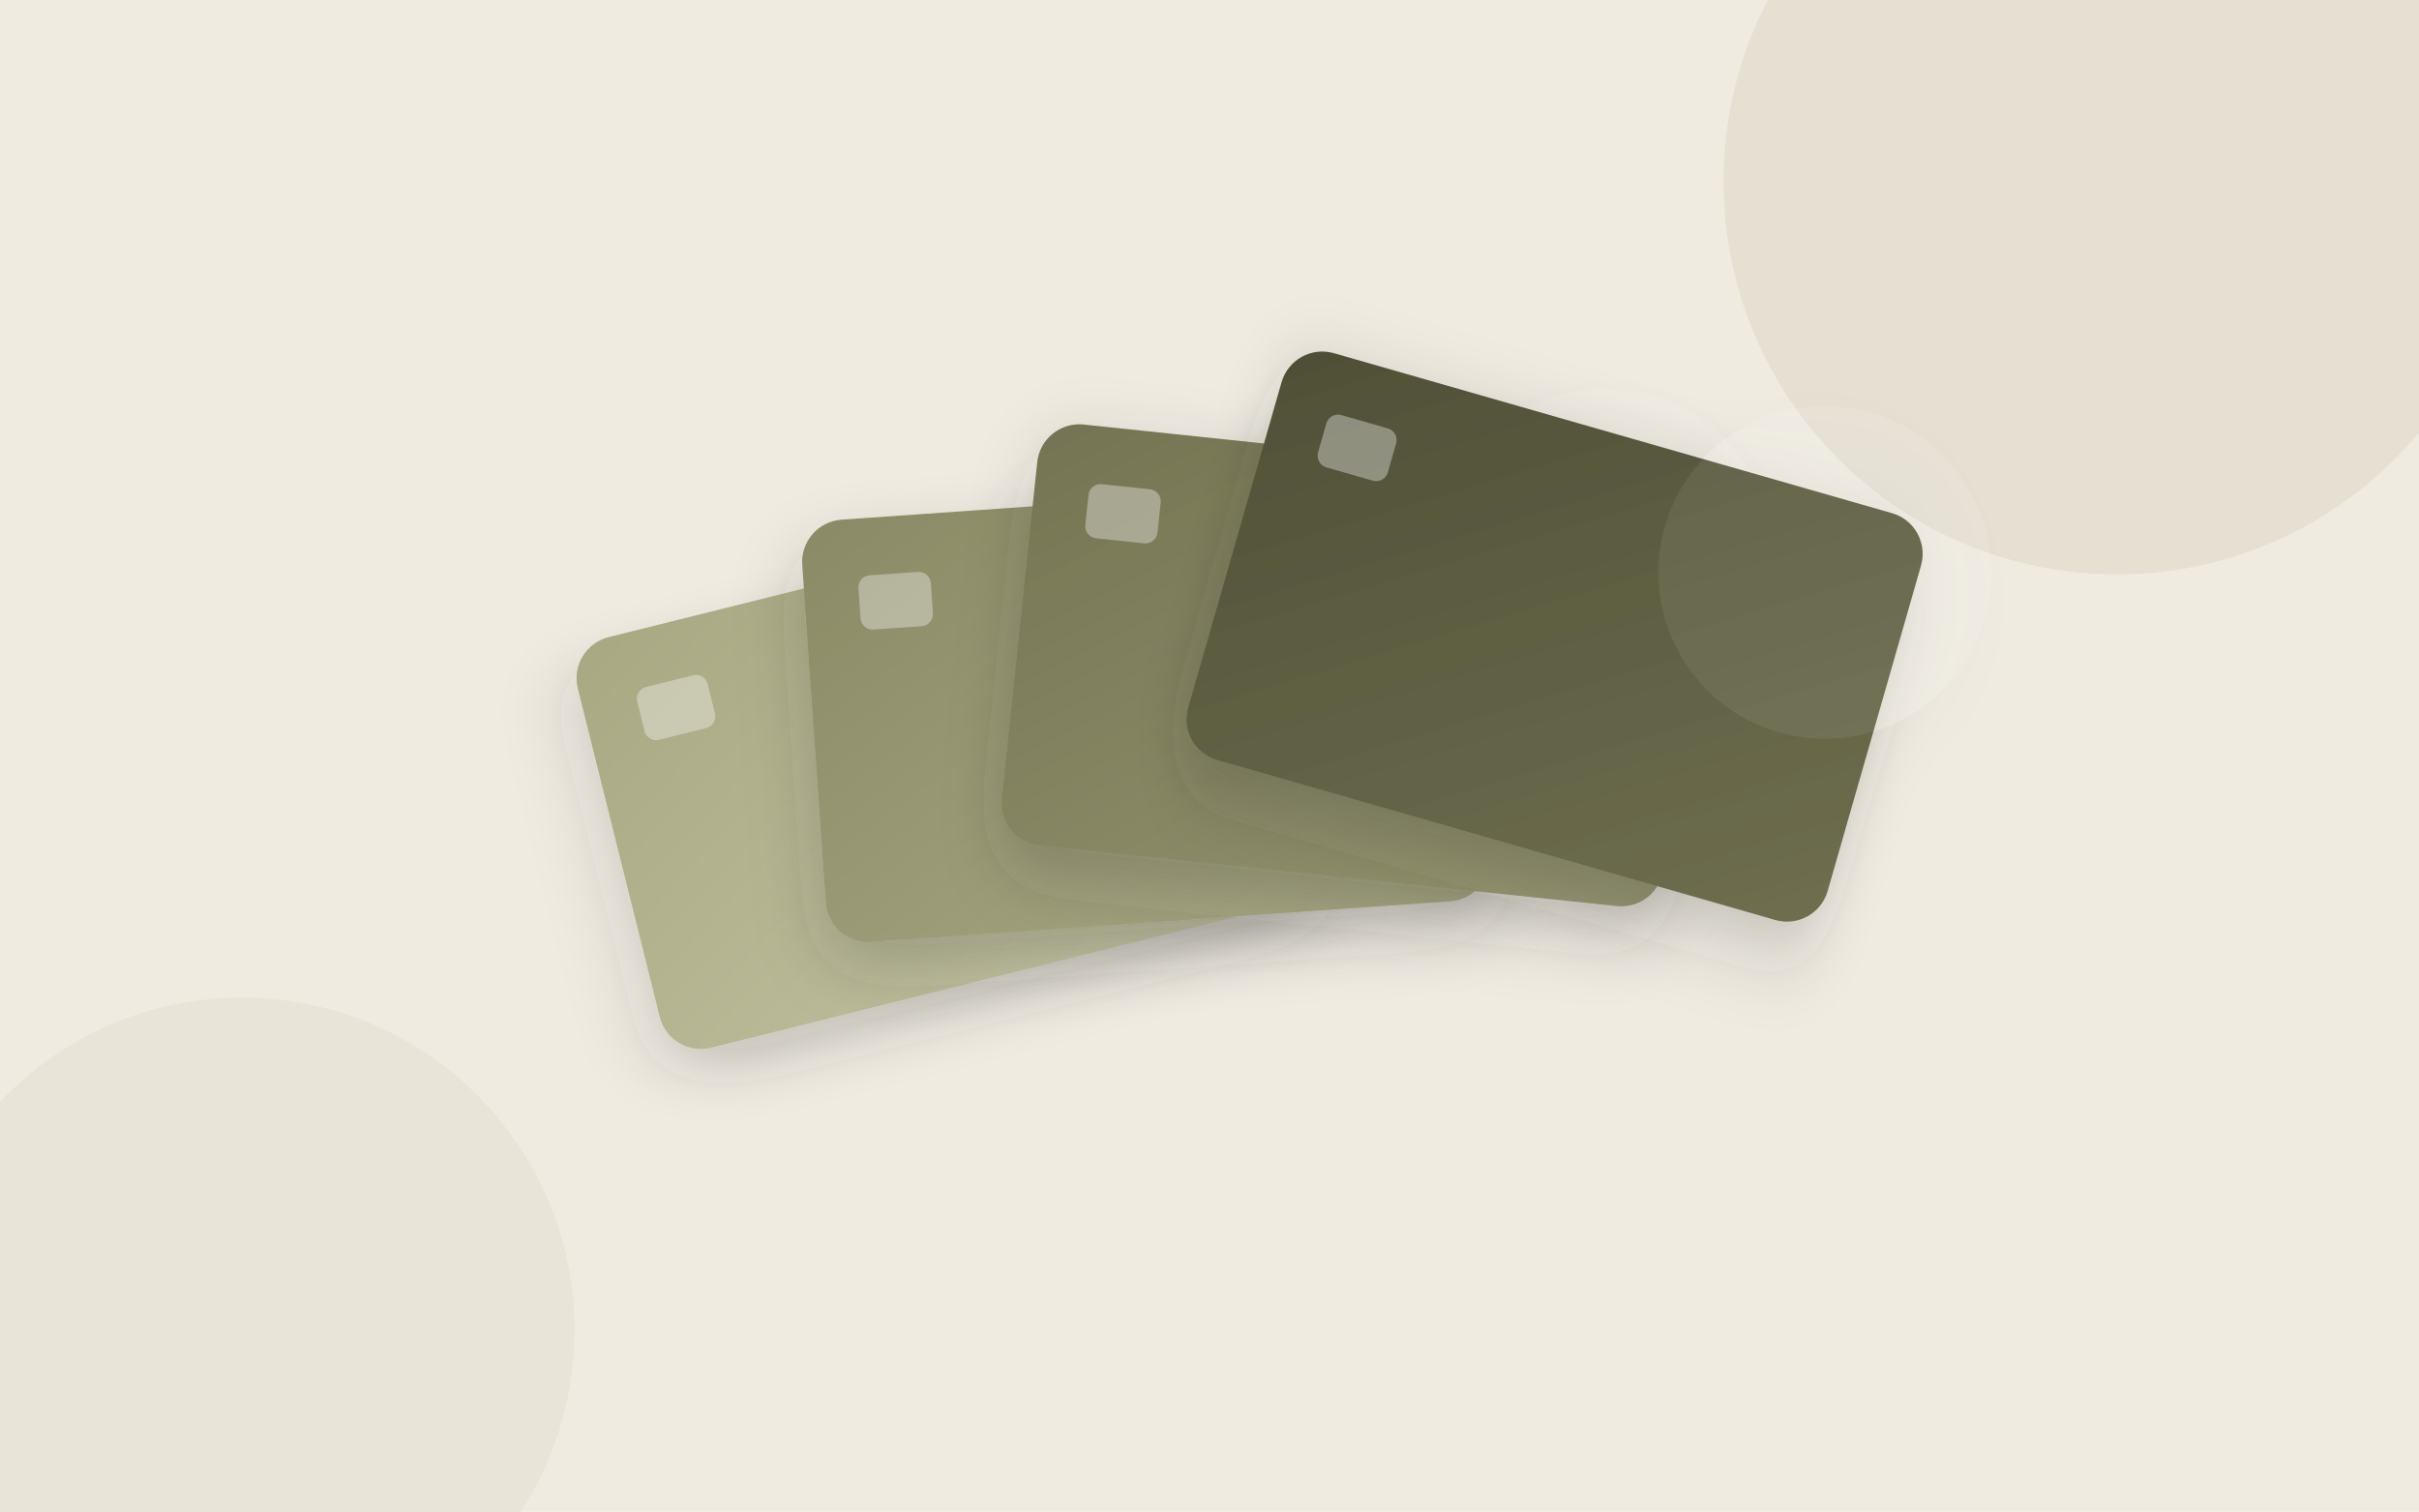
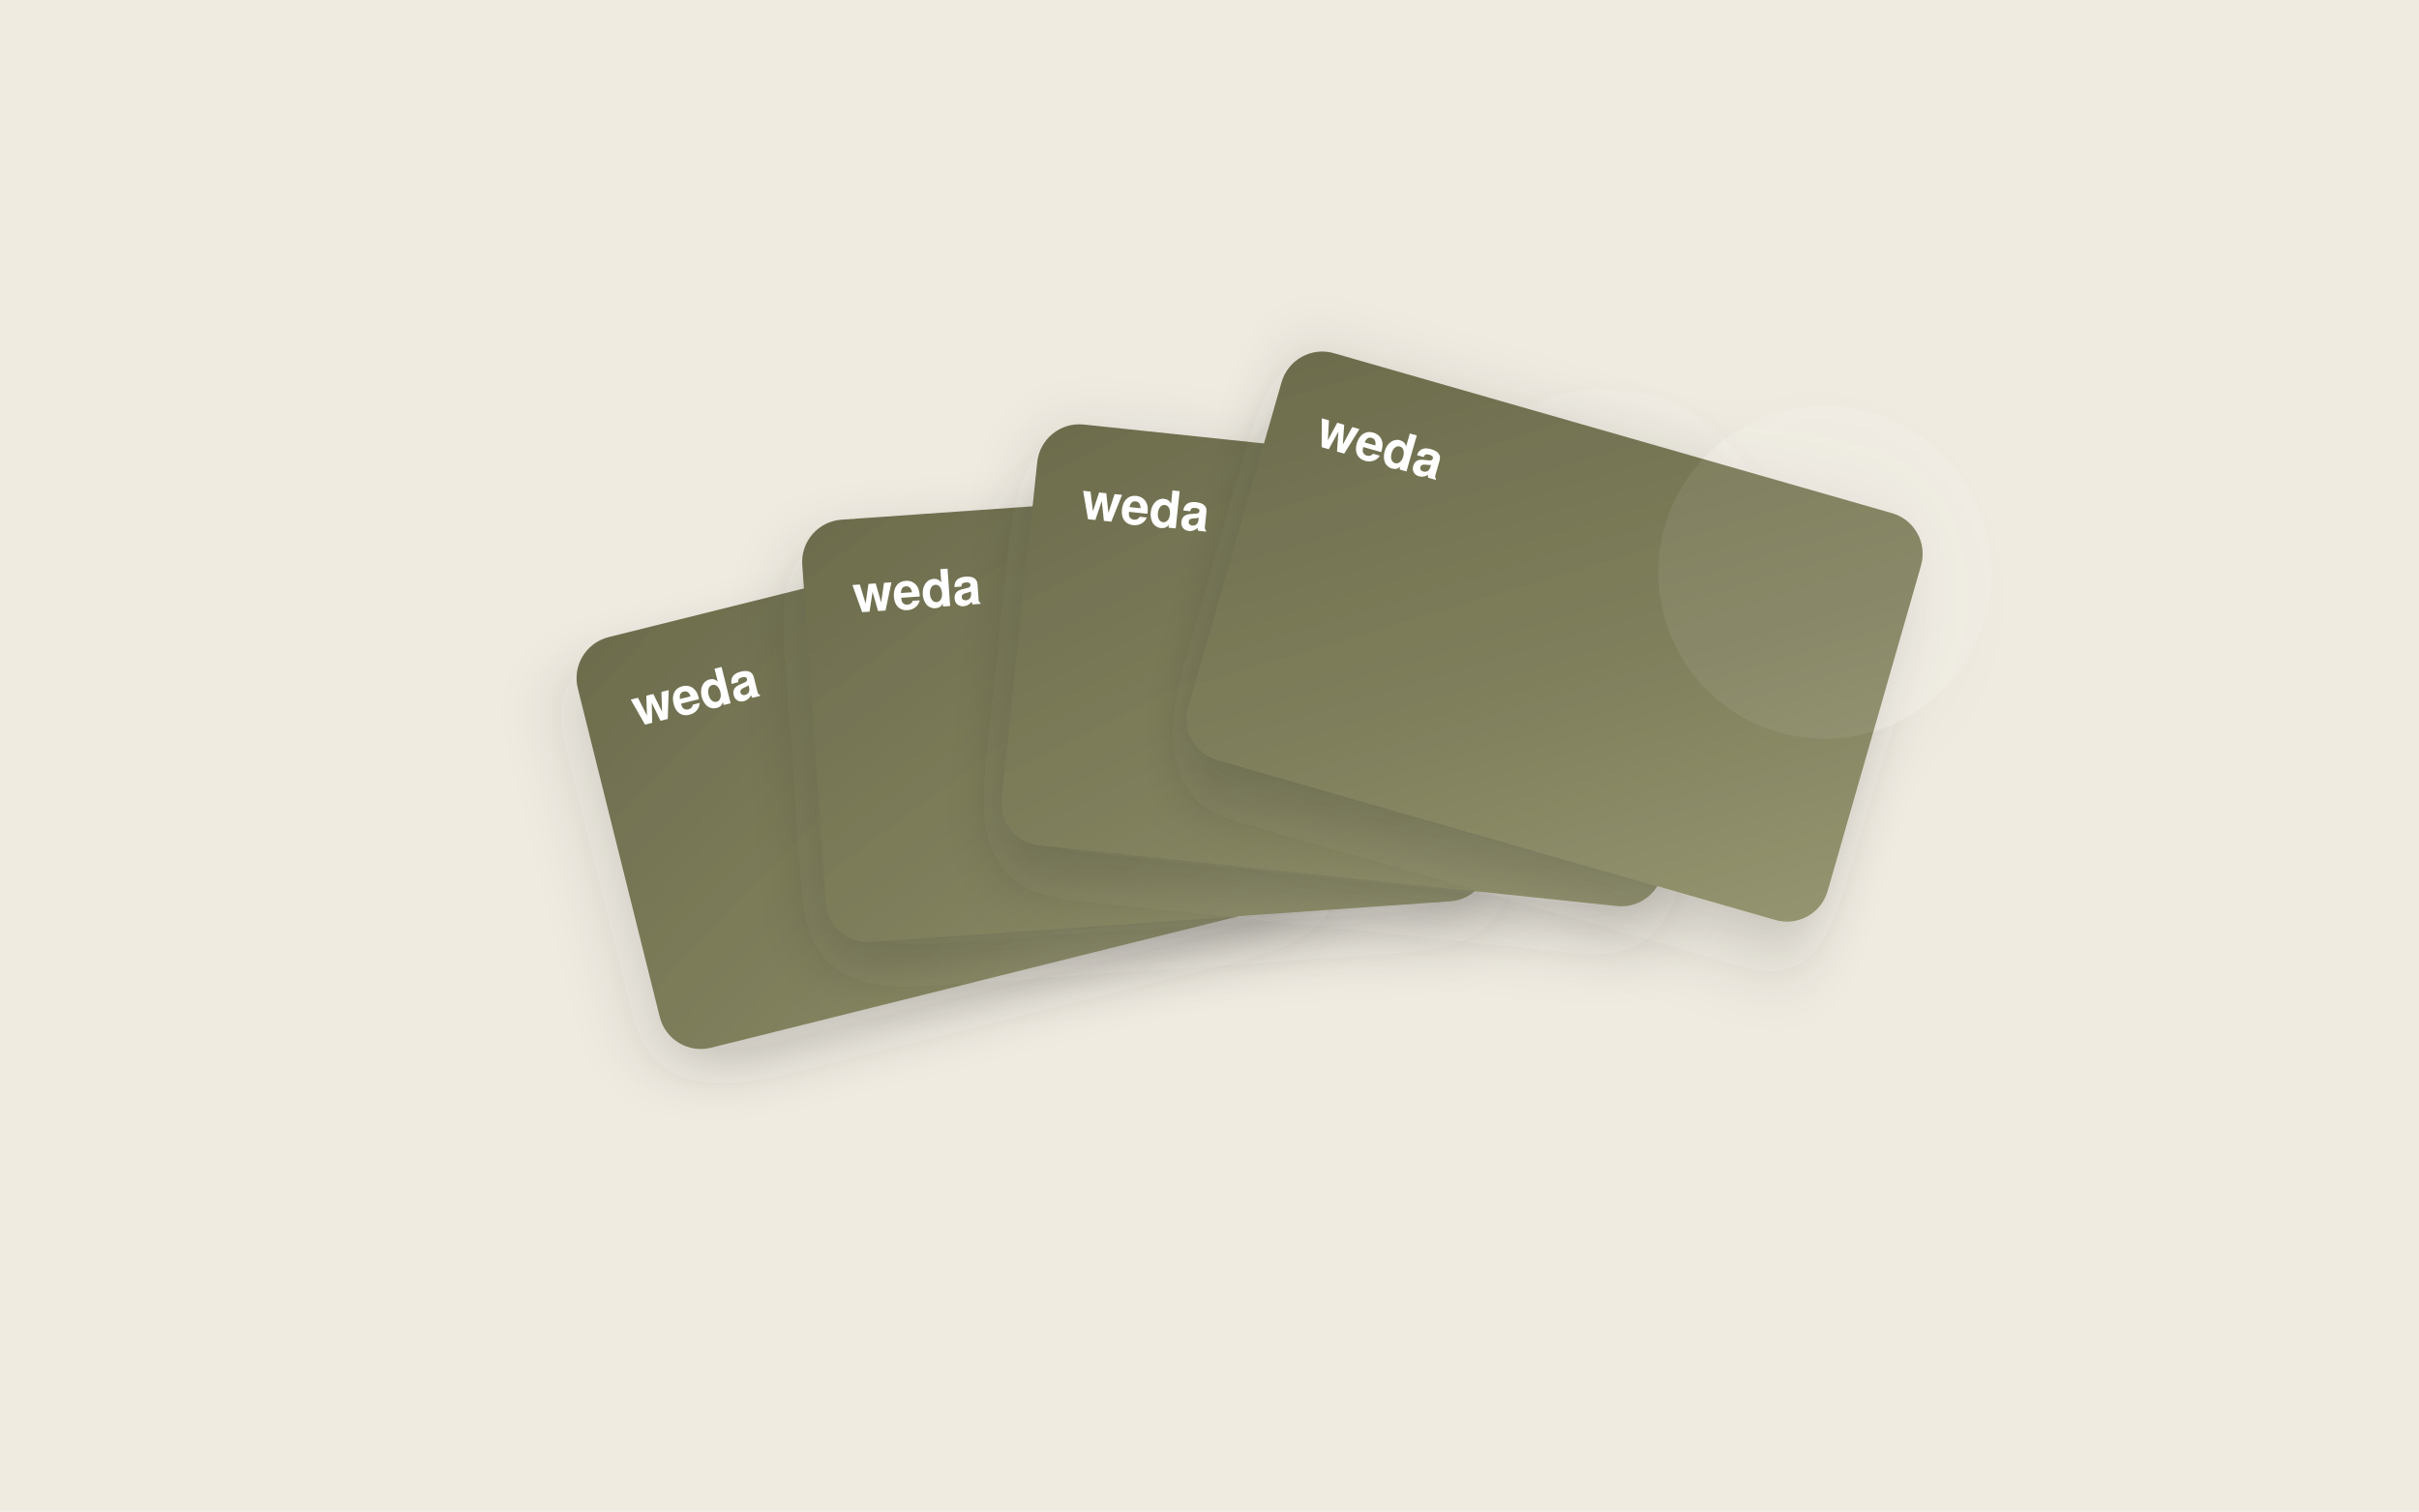
<svg xmlns="http://www.w3.org/2000/svg" viewBox="0 0 1600 1000" width="1600" height="1000">
  <defs>
-     <linearGradient id="g0" x1="0" y1="0" x2="1" y2="1">
-       <stop offset="0" stop-color="#a8a883" />
-       <stop offset="1" stop-color="#c4c4a4" />
-     </linearGradient>
-     <linearGradient id="g1" x1="0" y1="0" x2="1" y2="1">
-       <stop offset="0" stop-color="#8a8a66" />
-       <stop offset="1" stop-color="#a9a985" />
-     </linearGradient>
-     <linearGradient id="g2" x1="0" y1="0" x2="1" y2="1">
-       <stop offset="0" stop-color="#747453" />
+     <linearGradient id="g" x1="0" y1="0" x2="1" y2="1">
+       <stop offset="0" stop-color="#6c6c4d" />
+       <stop offset=".55" stop-color="#7f7f5c" />
      <stop offset="1" stop-color="#959571" />
-     </linearGradient>
-     <linearGradient id="g3" x1="0" y1="0" x2="1" y2="1">
-       <stop offset="0" stop-color="#4f4f37" />
-       <stop offset="1" stop-color="#6f6f50" />
    </linearGradient>
    <filter id="s" x="-20%" y="-20%" width="140%" height="140%">
      <feDropShadow dx="0" dy="18" stdDeviation="22" flood-color="#3b3c3a" flood-opacity=".22" />
    </filter>
  </defs>
  <rect width="1600" height="1000" fill="#efebe1" />
-   <circle cx="1400" cy="120" r="260" fill="#e5e0d2" />
-   <circle cx="160" cy="880" r="220" fill="#e9e4d8" />
  <g transform="translate(-170 40) rotate(-14 800 500)" filter="url(#s)">
-     <rect x="580" y="330" width="440" height="280" rx="28" fill="url(#g0)" />
-     <rect x="616" y="368" width="48" height="36" rx="8" fill="#fff" opacity=".35" />
+     <rect x="580" y="330" width="440" height="280" rx="28" fill="url(#g)" />
+     <text x="612" y="392" fill="#fff" font-family="Helvetica, Arial, sans-serif" font-size="34" font-weight="700">weda</text>
    <circle cx="960" cy="380" r="110" fill="#fff" opacity=".07" />
  </g>
  <g transform="translate(-40 0) rotate(-4 800 500)" filter="url(#s)">
-     <rect x="580" y="330" width="440" height="280" rx="28" fill="url(#g1)" />
-     <rect x="616" y="368" width="48" height="36" rx="8" fill="#fff" opacity=".35" />
+     <rect x="580" y="330" width="440" height="280" rx="28" fill="url(#g)" />
+     <text x="612" y="392" fill="#fff" font-family="Helvetica, Arial, sans-serif" font-size="34" font-weight="700">weda</text>
    <circle cx="960" cy="380" r="110" fill="#fff" opacity=".07" />
  </g>
  <g transform="translate(90 -30) rotate(6 800 500)" filter="url(#s)">
-     <rect x="580" y="330" width="440" height="280" rx="28" fill="url(#g2)" />
-     <rect x="616" y="368" width="48" height="36" rx="8" fill="#fff" opacity=".35" />
+     <rect x="580" y="330" width="440" height="280" rx="28" fill="url(#g)" />
+     <text x="612" y="392" fill="#fff" font-family="Helvetica, Arial, sans-serif" font-size="34" font-weight="700">weda</text>
    <circle cx="960" cy="380" r="110" fill="#fff" opacity=".07" />
  </g>
  <g transform="translate(220 -50) rotate(16 800 500)" filter="url(#s)">
-     <rect x="580" y="330" width="440" height="280" rx="28" fill="url(#g3)" />
-     <rect x="616" y="368" width="48" height="36" rx="8" fill="#fff" opacity=".35" />
+     <rect x="580" y="330" width="440" height="280" rx="28" fill="url(#g)" />
+     <text x="612" y="392" fill="#fff" font-family="Helvetica, Arial, sans-serif" font-size="34" font-weight="700">weda</text>
    <circle cx="960" cy="380" r="110" fill="#fff" opacity=".07" />
  </g>
</svg>
